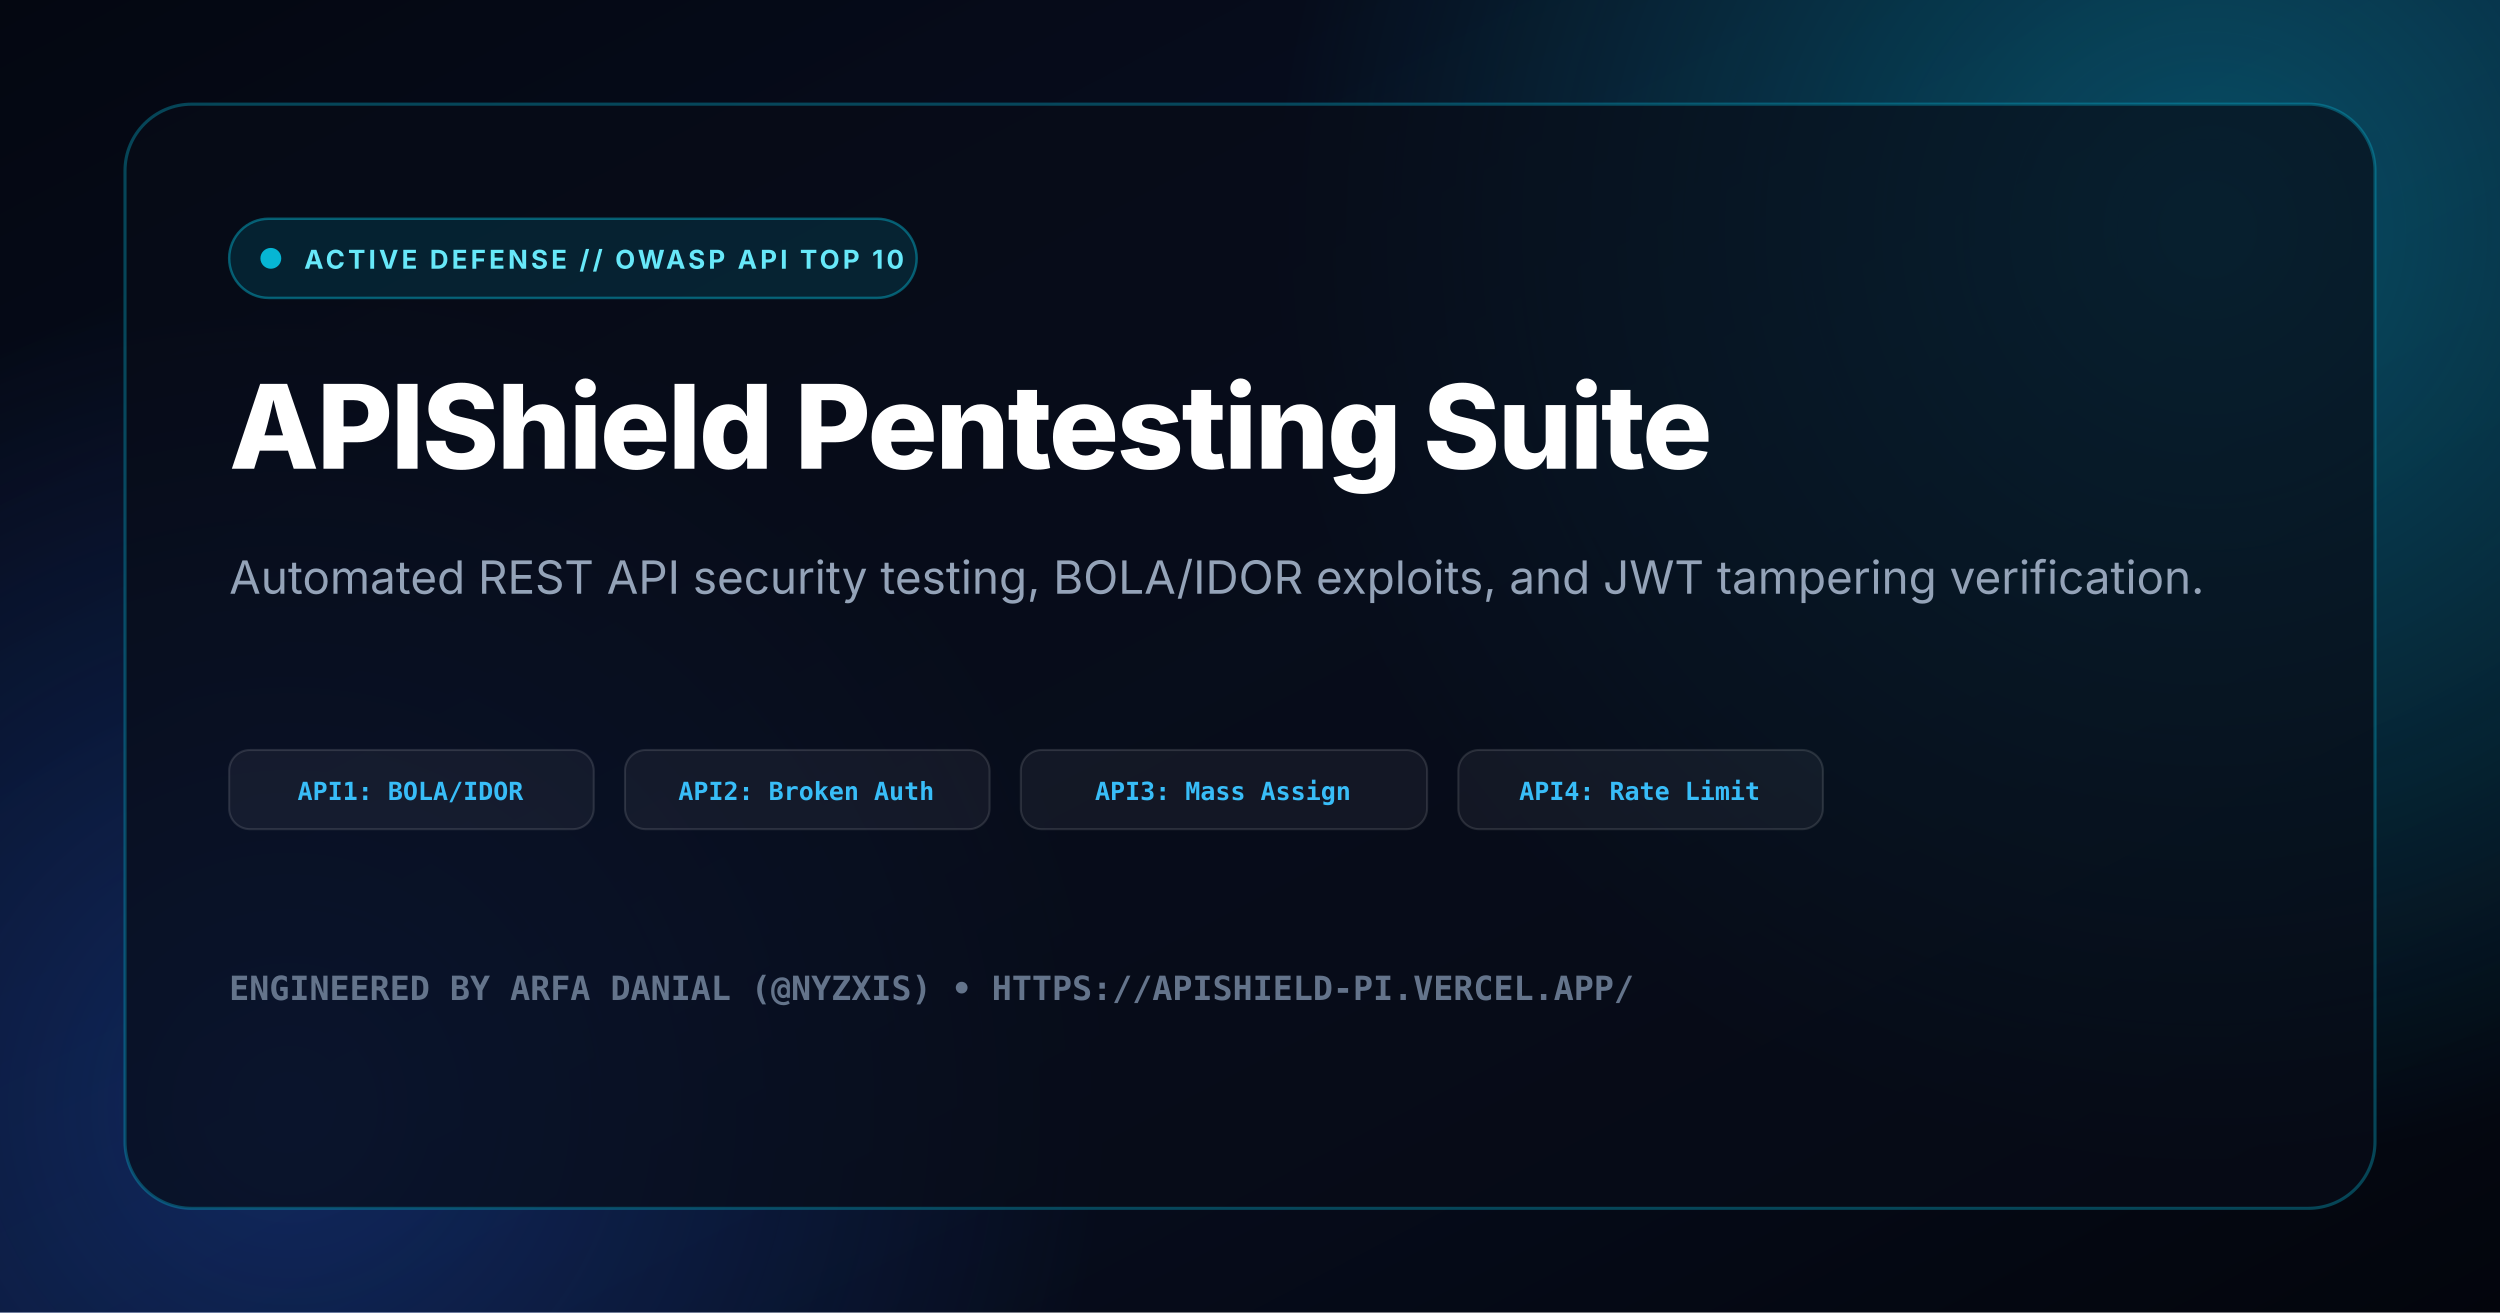
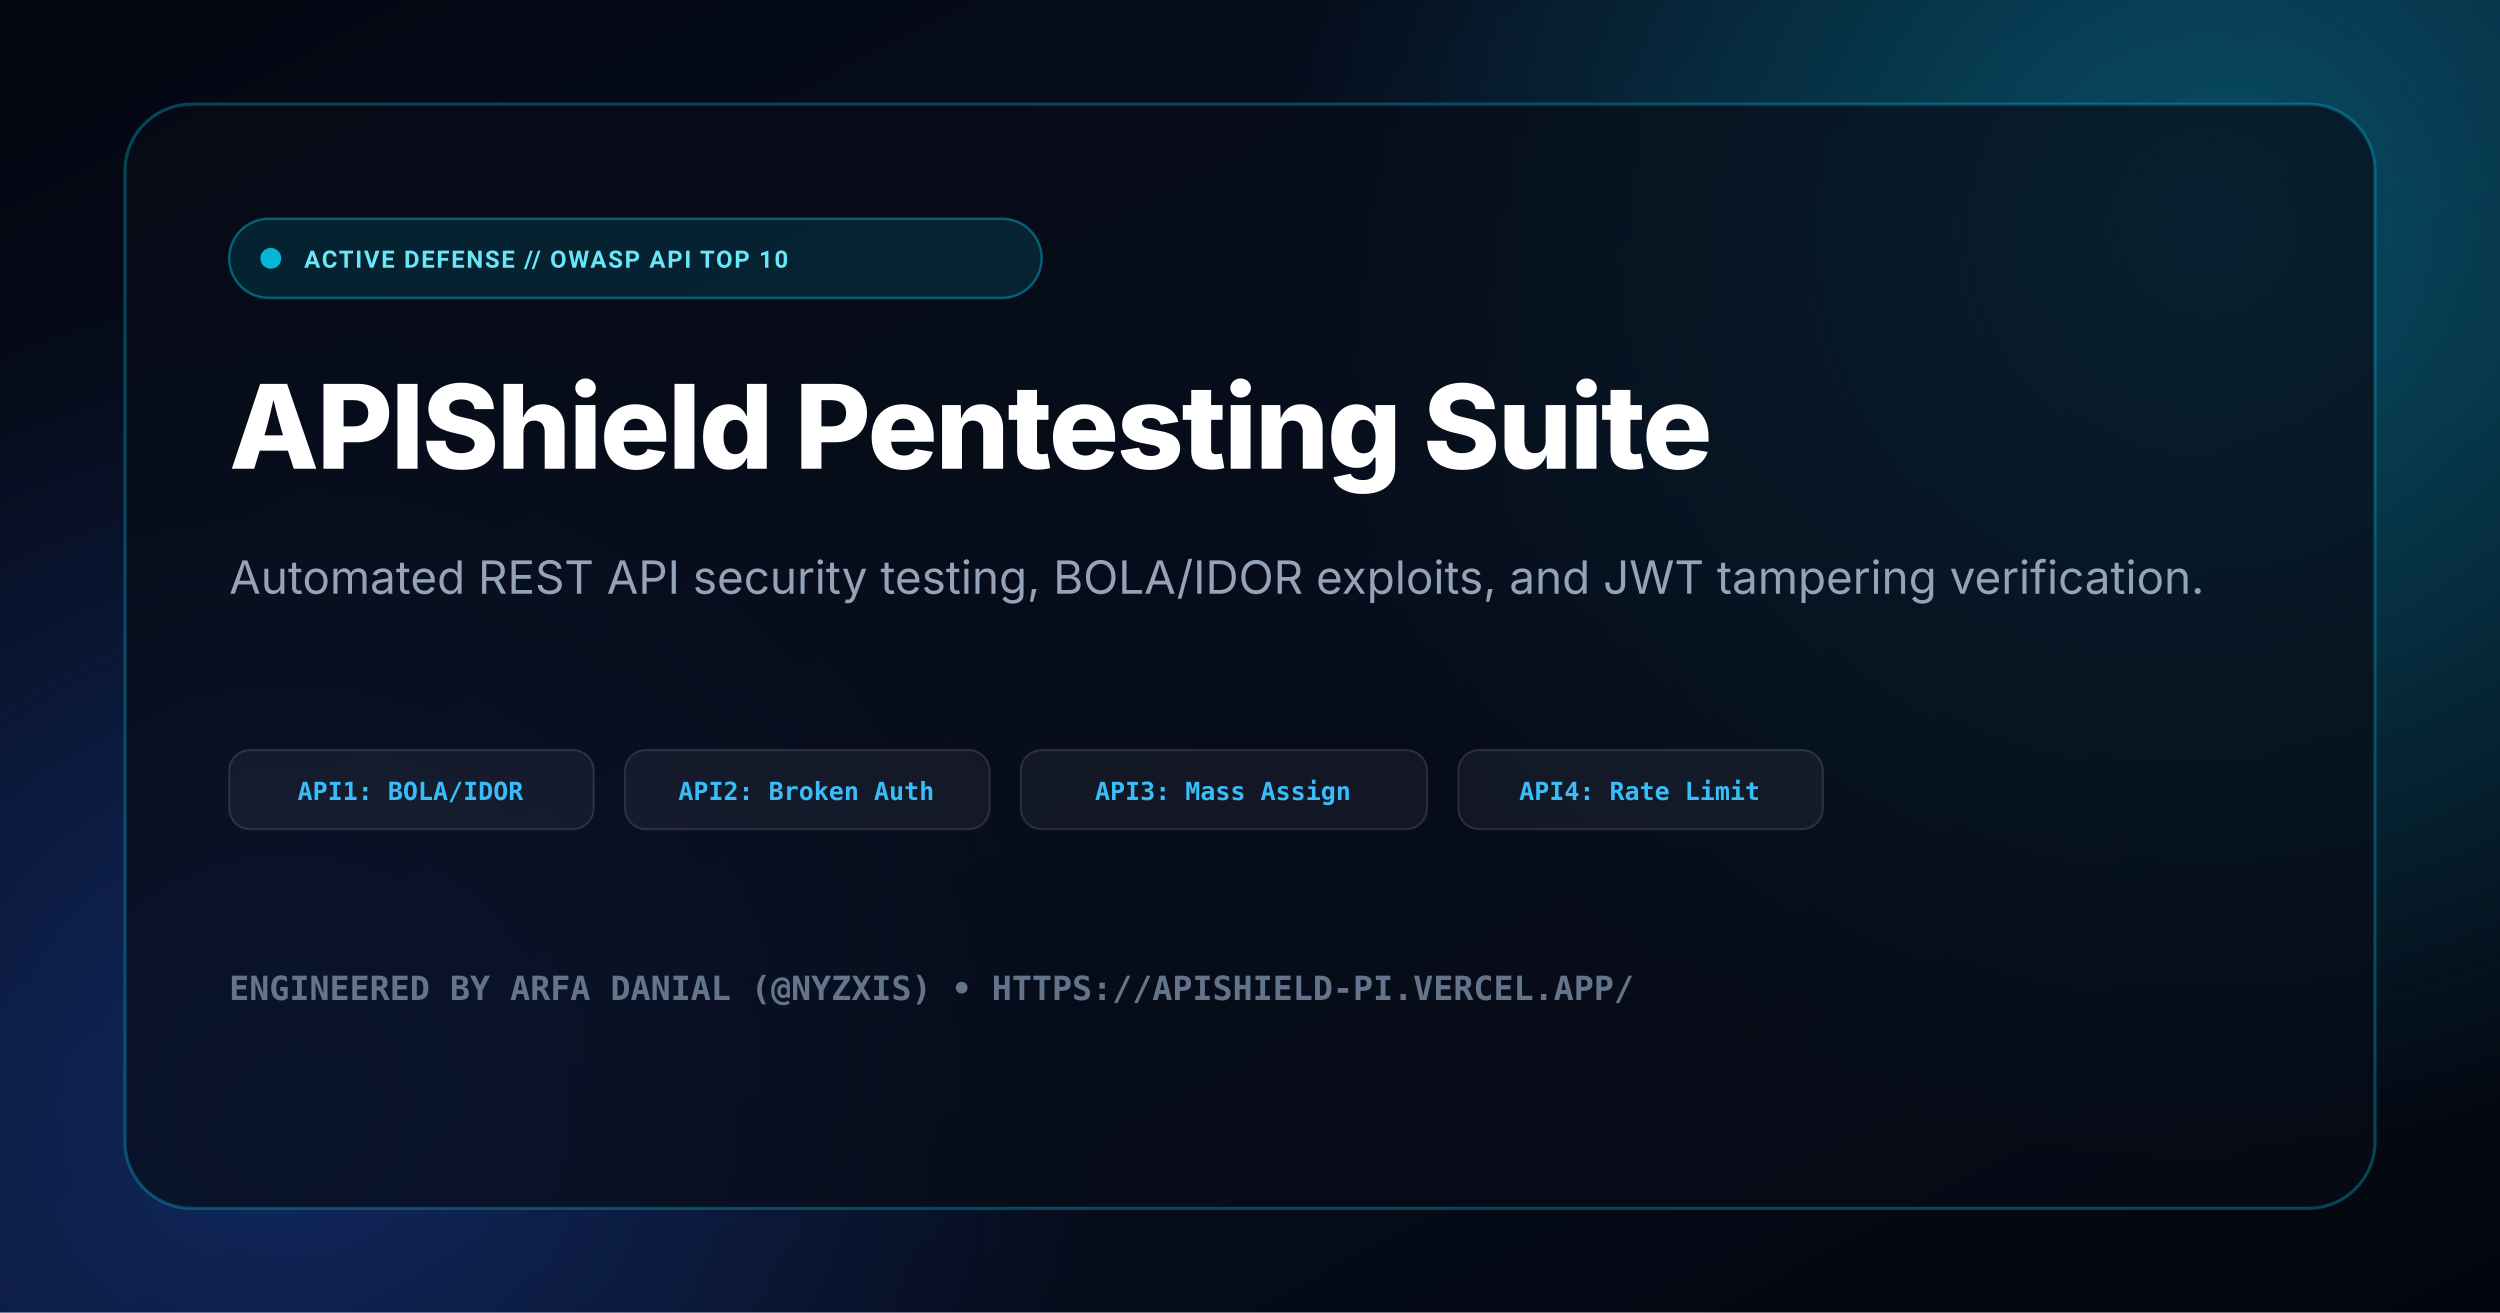
<svg xmlns="http://www.w3.org/2000/svg" viewBox="0 0 1200 630" width="1200" height="630">
  <defs>
    <linearGradient id="apBg" x1="0%" y1="0%" x2="100%" y2="100%">
      <stop offset="0%" stop-color="#040711" />
      <stop offset="50%" stop-color="#081024" />
      <stop offset="100%" stop-color="#03050c" />
    </linearGradient>
    <radialGradient id="apCyan" cx="50%" cy="50%" r="50%">
      <stop offset="0%" stop-color="#06b6d4" stop-opacity="0.38" />
      <stop offset="100%" stop-color="#06b6d4" stop-opacity="0" />
    </radialGradient>
    <radialGradient id="apBlue" cx="50%" cy="50%" r="50%">
      <stop offset="0%" stop-color="#2563eb" stop-opacity="0.30" />
      <stop offset="100%" stop-color="#2563eb" stop-opacity="0" />
    </radialGradient>
  </defs>
  <rect width="1200" height="630" fill="url(#apBg)" />
  <circle cx="1060" cy="110" r="450" fill="url(#apCyan)" />
  <circle cx="140" cy="530" r="390" fill="url(#apBlue)" />
  <rect x="60" y="50" width="1080" height="530" rx="32" fill="rgba(8, 12, 24, 0.7)" stroke="rgba(6, 182, 212, 0.35)" stroke-width="1.5" />
  <g transform="translate(110, 105)">
-     <rect width="330" height="38" rx="19" fill="rgba(6, 182, 212, 0.14)" stroke="rgba(6, 182, 212, 0.45)" stroke-width="1.2" />
+     <rect width="390" height="38" rx="19" fill="rgba(6, 182, 212, 0.14)" stroke="rgba(6, 182, 212, 0.45)" stroke-width="1.2" />
    <circle cx="20" cy="19" r="5" fill="#06b6d4" />
-     <text x="36" y="24" fill="#67e8f9" font-family="'Space Grotesk', -apple-system, sans-serif" font-size="12.5" font-weight="700" letter-spacing="1.5">ACTIVE DEFENSE // OWASP API TOP 10</text>
+     <text x="36" y="23.5" fill="#67e8f9" font-family="system-ui, -apple-system, 'Segoe UI', Roboto, sans-serif" font-size="11.5" font-weight="700" letter-spacing="0.8">ACTIVE DEFENSE // OWASP API TOP 10</text>
  </g>
  <text x="110" y="225" fill="#ffffff" font-family="'Space Grotesk', -apple-system, sans-serif" font-size="56" font-weight="800" letter-spacing="-1">APIShield Pentesting Suite</text>
  <text x="110" y="285" fill="#94a3b8" font-family="-apple-system, BlinkMacSystemFont, sans-serif" font-size="22" font-weight="400">
    Automated REST API security testing, BOLA/IDOR exploits, and JWT tampering verification.
  </text>
  <g transform="translate(110, 360)">
    <g transform="translate(0, 0)">
      <rect width="175" height="38" rx="10" fill="rgba(255, 255, 255, 0.05)" stroke="rgba(255, 255, 255, 0.12)" />
      <text x="87" y="24" text-anchor="middle" fill="#38bdf8" font-family="'JetBrains Mono', monospace" font-size="12" font-weight="700">API1: BOLA/IDOR</text>
    </g>
    <g transform="translate(190, 0)">
      <rect width="175" height="38" rx="10" fill="rgba(255, 255, 255, 0.05)" stroke="rgba(255, 255, 255, 0.12)" />
      <text x="87" y="24" text-anchor="middle" fill="#38bdf8" font-family="'JetBrains Mono', monospace" font-size="12" font-weight="700">API2: Broken Auth</text>
    </g>
    <g transform="translate(380, 0)">
      <rect width="195" height="38" rx="10" fill="rgba(255, 255, 255, 0.05)" stroke="rgba(255, 255, 255, 0.12)" />
      <text x="97" y="24" text-anchor="middle" fill="#38bdf8" font-family="'JetBrains Mono', monospace" font-size="12" font-weight="700">API3: Mass Assign</text>
    </g>
    <g transform="translate(590, 0)">
      <rect width="175" height="38" rx="10" fill="rgba(255, 255, 255, 0.05)" stroke="rgba(255, 255, 255, 0.12)" />
      <text x="87" y="24" text-anchor="middle" fill="#38bdf8" font-family="'JetBrains Mono', monospace" font-size="12" font-weight="700">API4: Rate Limit</text>
    </g>
  </g>
  <text x="110" y="480" fill="#64748b" font-family="'JetBrains Mono', monospace" font-size="16" font-weight="600">
    ENGINEERED BY ARFA DANIAL (@NYZXIS) • HTTPS://APISHIELD-PI.VERCEL.APP/
  </text>
</svg>
